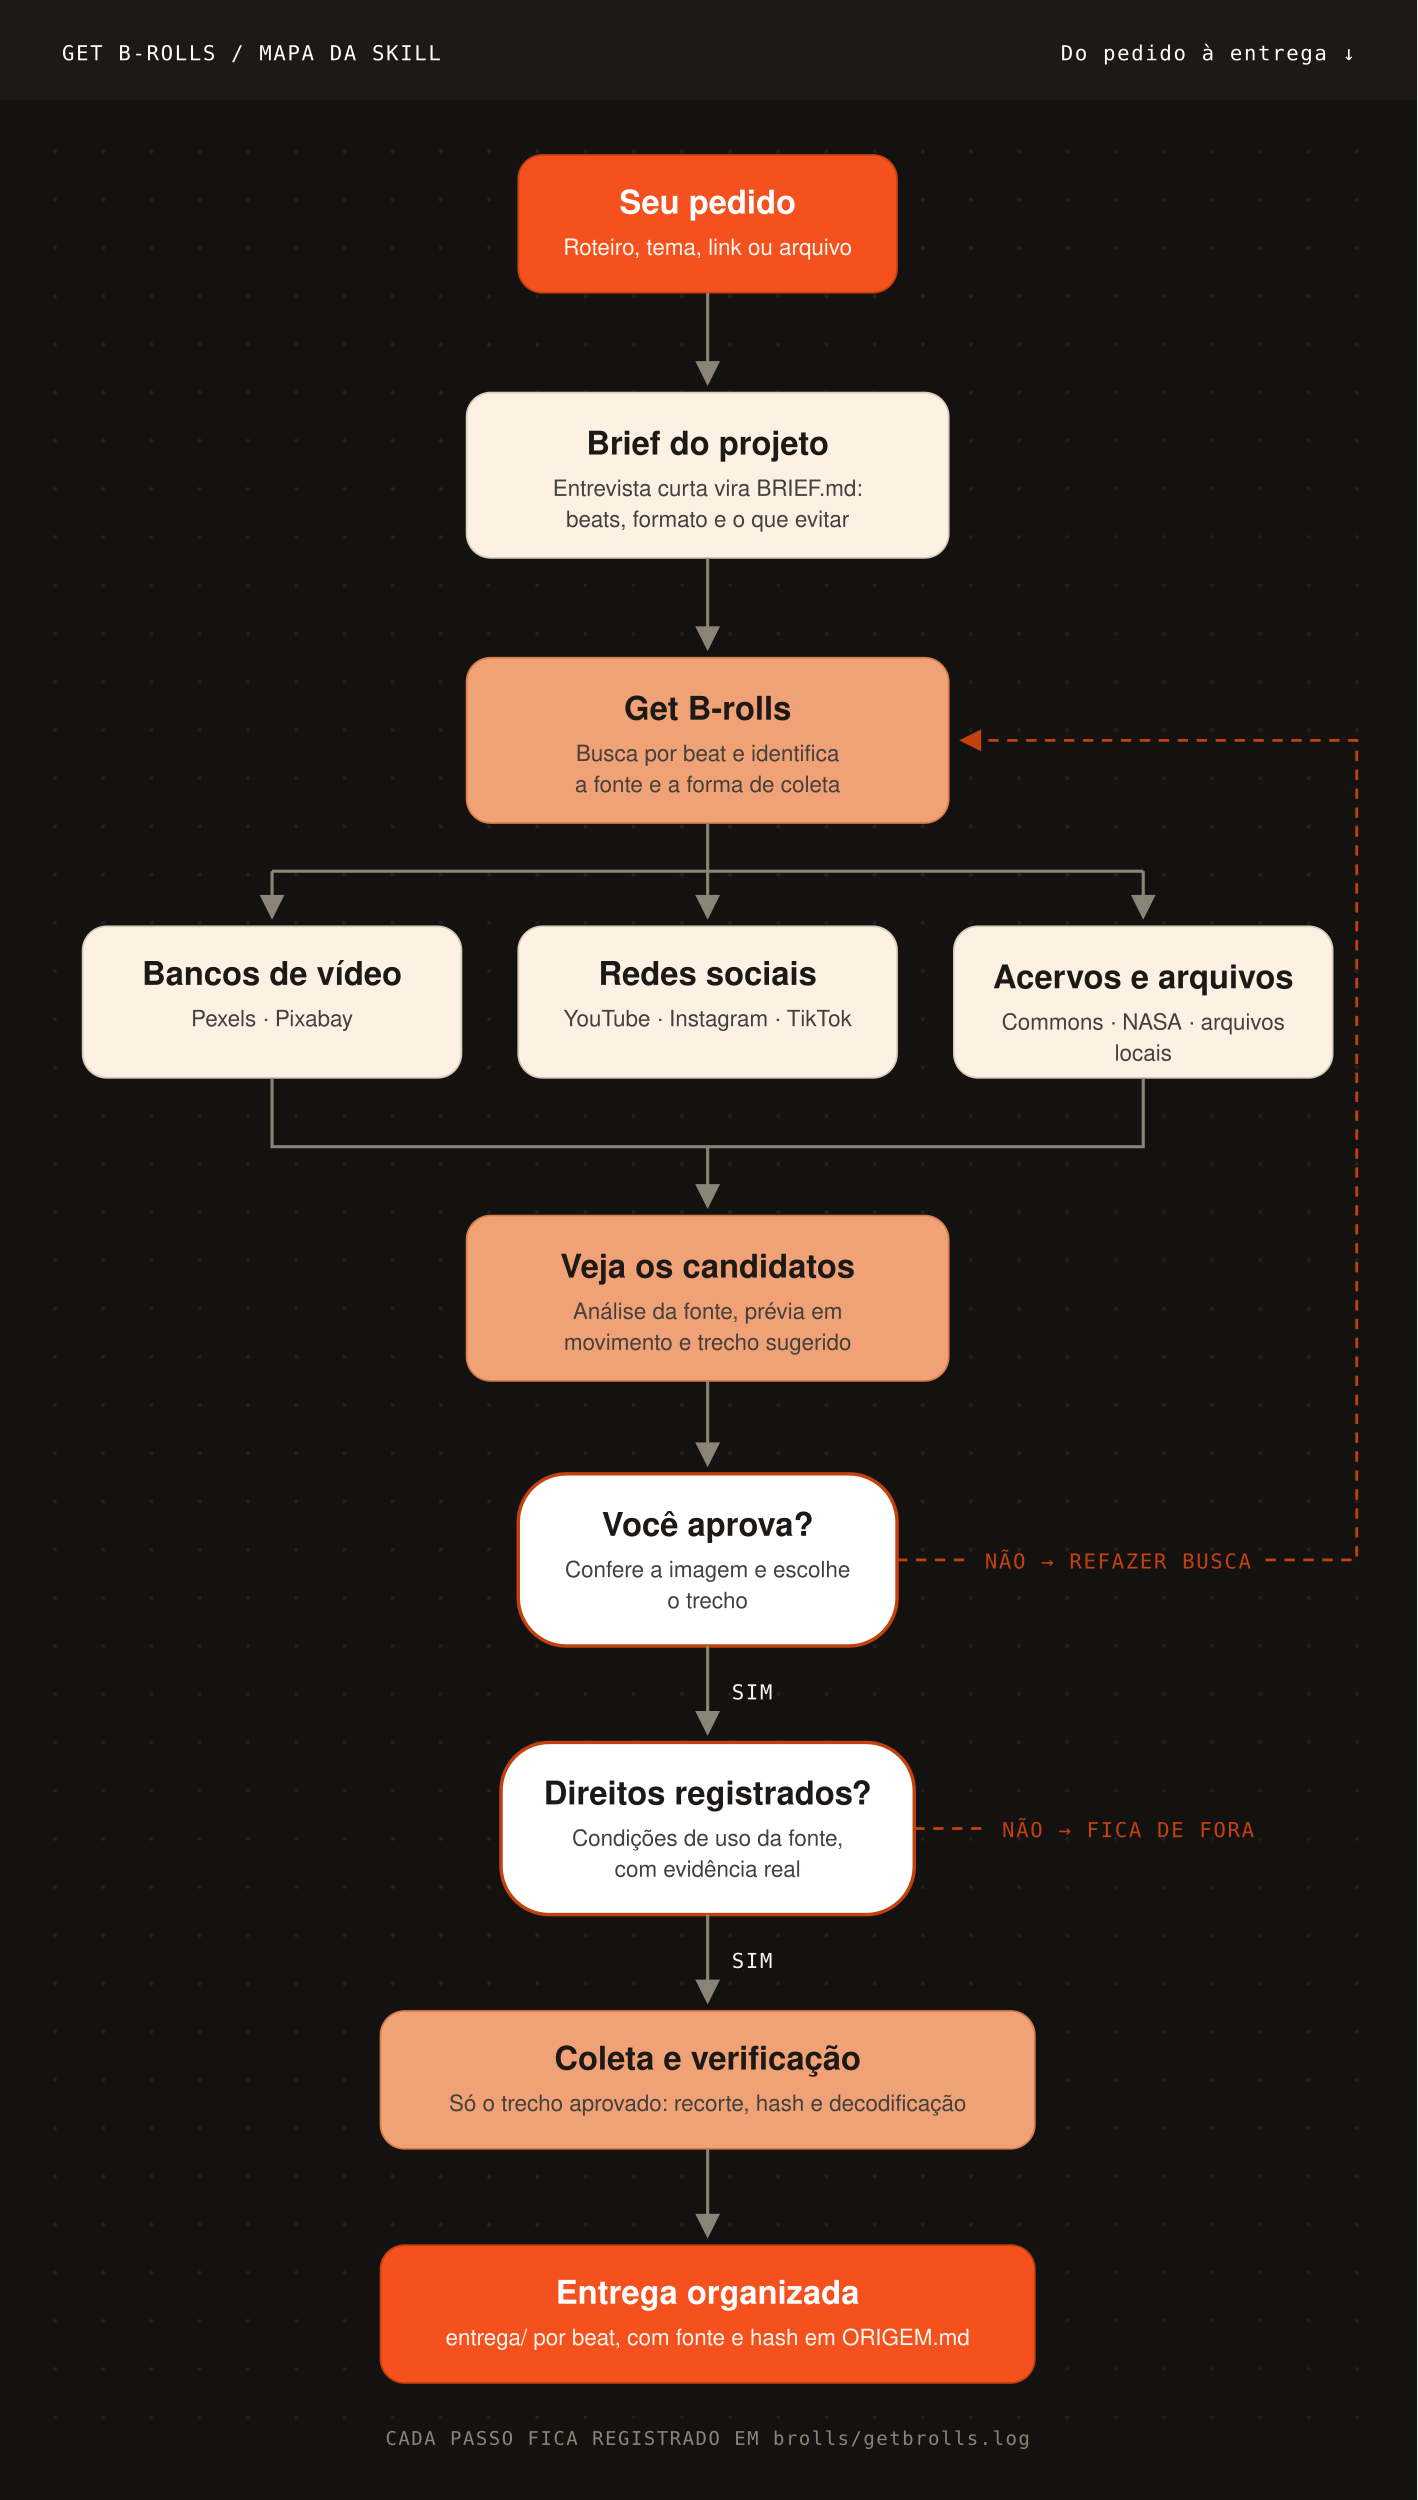
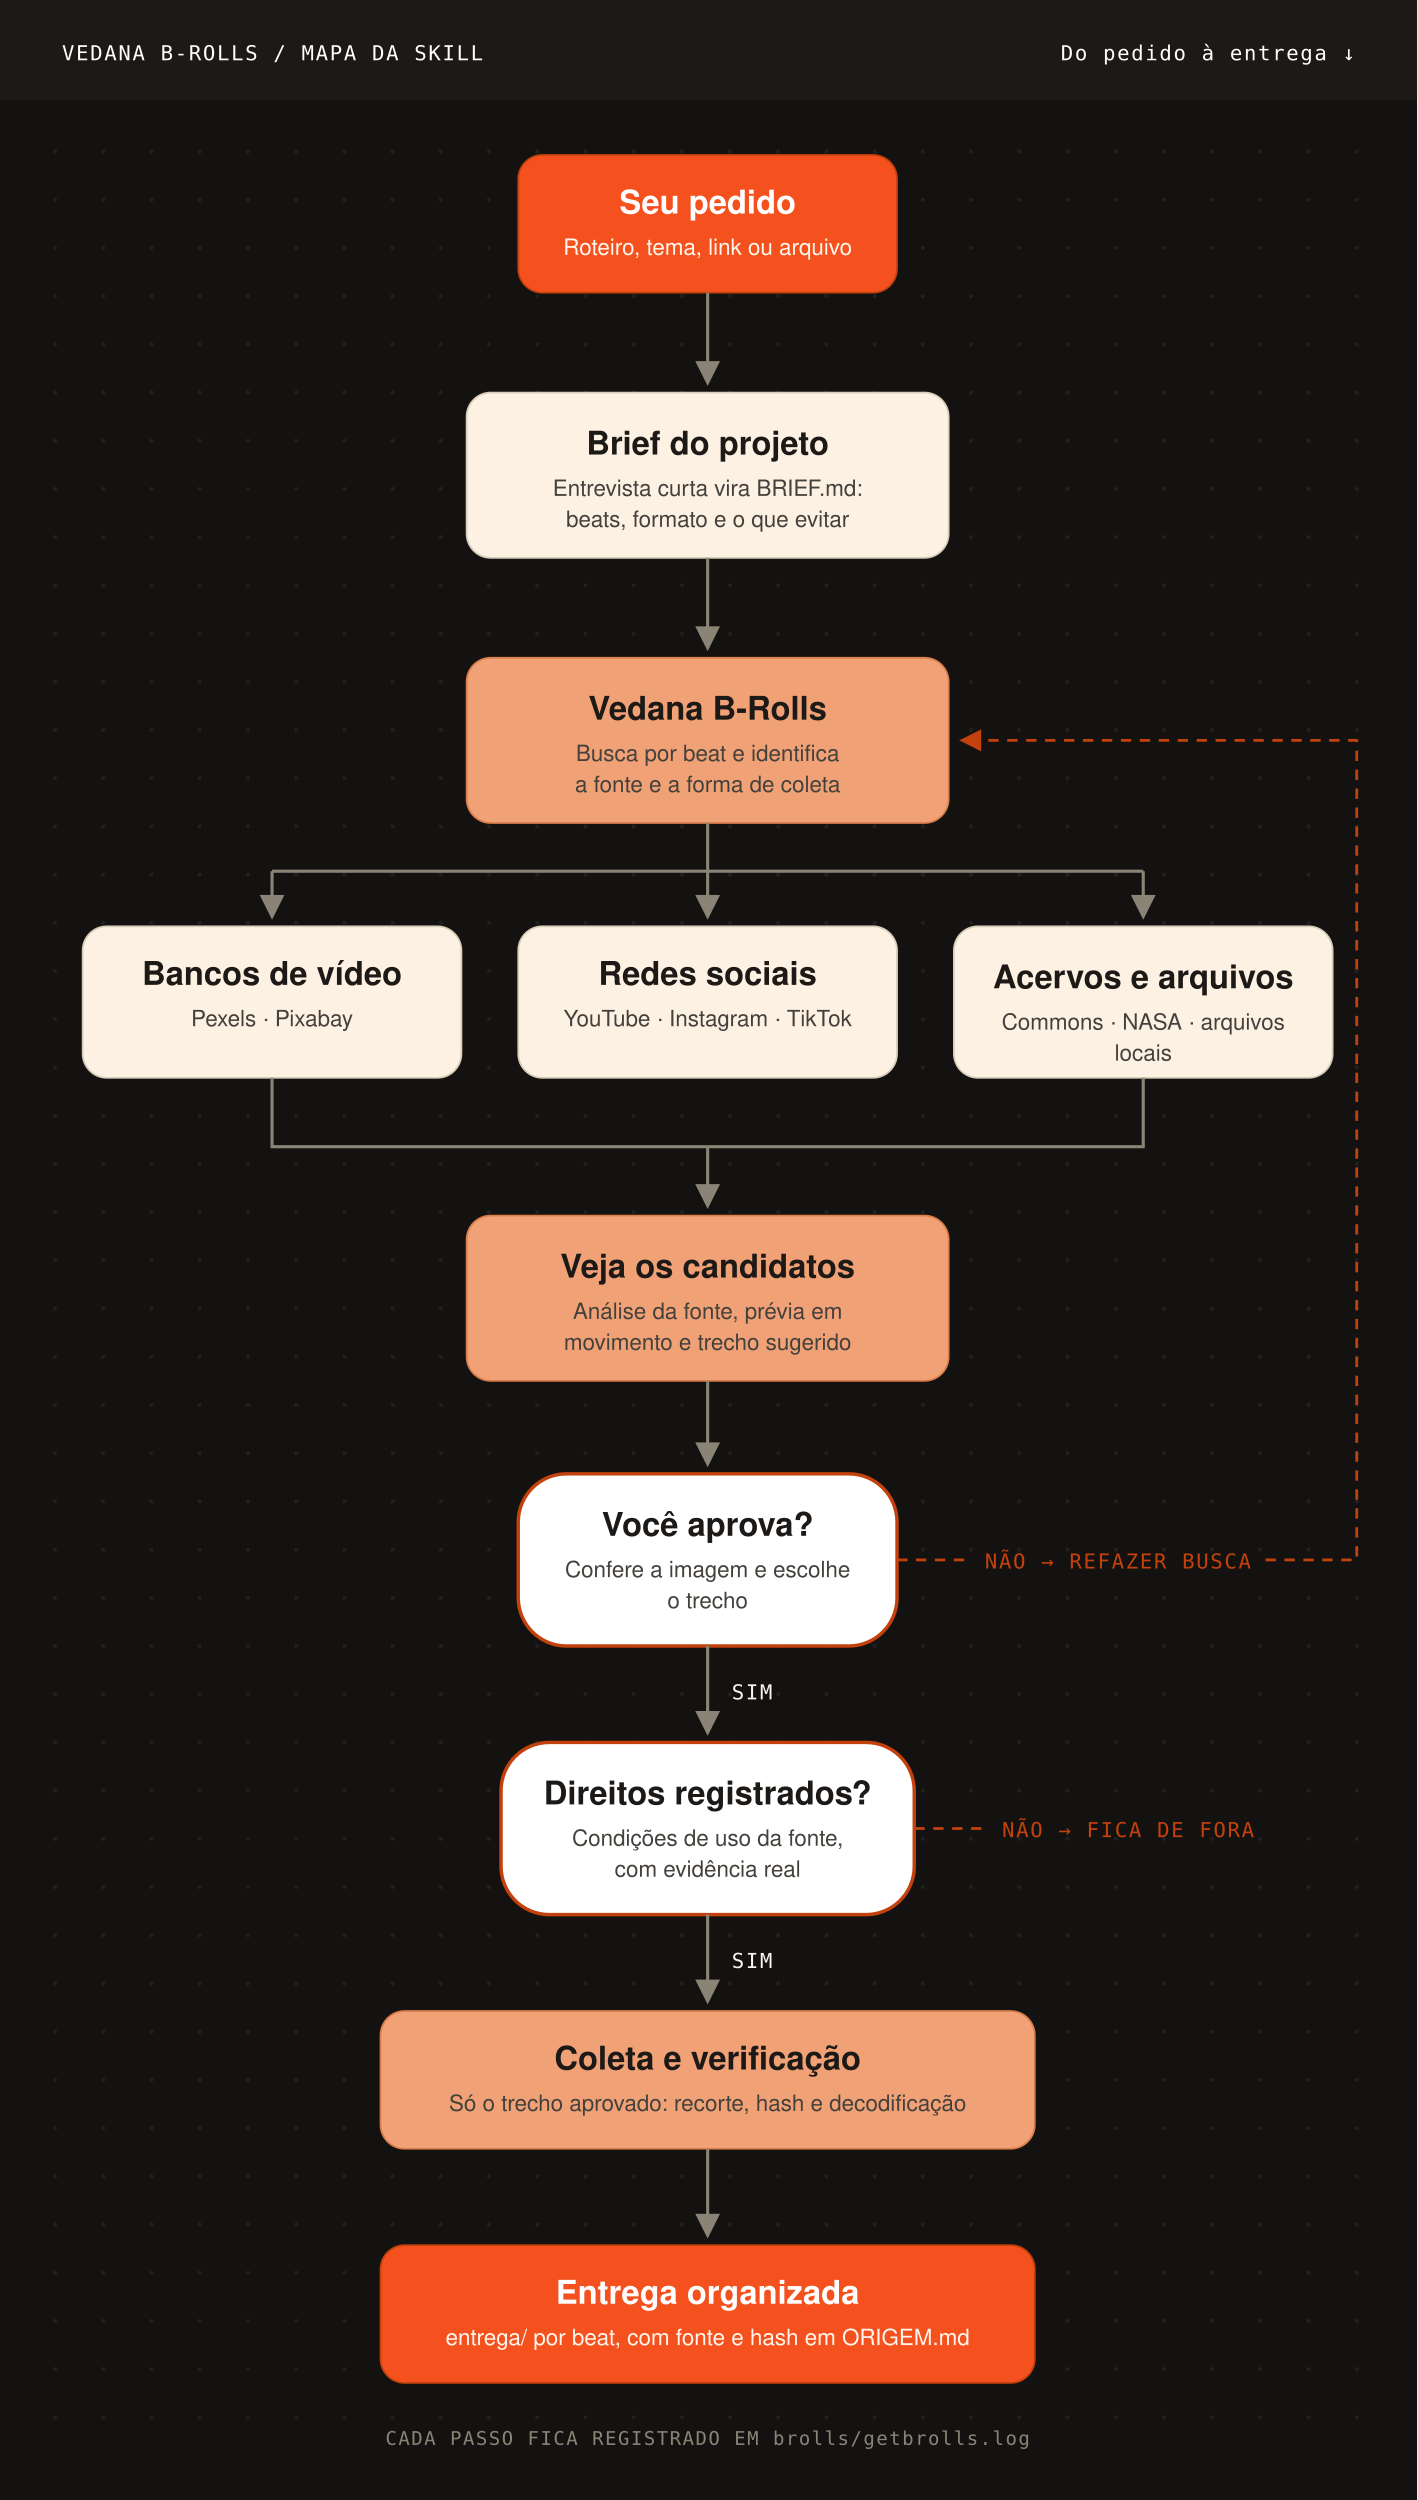
- <svg xmlns="http://www.w3.org/2000/svg" viewBox="0 0 823 1452" width="823" height="1452" role="img" aria-label="Mapa da skill: seu pedido, brief, Get B-rolls, fontes, candidatos, sua aprovação, direitos, coleta e verificação, entrega">
+ <svg xmlns="http://www.w3.org/2000/svg" viewBox="0 0 823 1452" width="823" height="1452" role="img" aria-label="Mapa da skill: seu pedido, brief, Vedana B-Rolls, fontes, candidatos, sua aprovação, direitos, coleta e verificação, entrega">
  <defs>
    <pattern id="dots" width="28" height="28" patternUnits="userSpaceOnUse">
      <circle cx="4" cy="4" r="1.2" fill="#ffffff" fill-opacity="0.06" />
    </pattern>
    <marker id="arr" viewBox="0 0 10 10" refX="8.5" refY="5" markerWidth="8" markerHeight="8" orient="auto-start-reverse">
      <path d="M0 0 L10 5 L0 10 z" fill="#8a8477" />
    </marker>
    <marker id="arrR" viewBox="0 0 10 10" refX="8.5" refY="5" markerWidth="8" markerHeight="8" orient="auto-start-reverse">
      <path d="M0 0 L10 5 L0 10 z" fill="#c2410c" />
    </marker>
  </defs>
  <style>
    .mono{font-family:'SF Mono',SFMono-Regular,ui-monospace,Menlo,Consolas,monospace;letter-spacing:.08em}
    .t{font-family:-apple-system,'Segoe UI',Helvetica,Arial,sans-serif;font-weight:700;font-size:19px;fill:#1c1917;text-anchor:middle}
    .tw{fill:#fff}
    .s{font-family:-apple-system,'Segoe UI',Helvetica,Arial,sans-serif;font-size:13px;fill:#44403c;text-anchor:middle}
    .sw{fill:#fff7ed}
    .ln{stroke:#8a8477;stroke-width:1.8;fill:none}
    .red{stroke:#c2410c;stroke-width:1.6;fill:none;stroke-dasharray:6 5}
  </style>
  <rect x="0" y="0" width="823" height="1452" fill="#141210" />
  <rect x="0" y="0" width="823" height="58" fill="#1c1917" />
-   <text class="mono" x="36" y="35" font-size="12" fill="#ffffff">GET B-ROLLS / MAPA DA SKILL</text>
+   <text class="mono" x="36" y="35" font-size="12" fill="#ffffff">VEDANA B-ROLLS / MAPA DA SKILL</text>
  <text class="mono" x="787" y="35" font-size="12" fill="#ffffff" text-anchor="end">Do pedido à entrega ↓</text>
  <rect x="18" y="76" width="787" height="1340" fill="url(#dots)" />
  <rect x="301" y="90" width="220" height="80" rx="14" fill="#f4511e" stroke="#c2410c" />
  <text class="t tw" x="411" y="124">Seu pedido</text>
  <text class="s sw" x="411" y="148">Roteiro, tema, link ou arquivo</text>
  <path class="ln" d="M411 170 V222" marker-end="url(#arr)" />
  <rect x="271" y="228" width="280" height="96" rx="14" fill="#fdf1e3" stroke="#d8cdb8" />
  <text class="t" x="411" y="264">Brief do projeto</text>
  <text class="s" x="411" y="288">Entrevista curta vira BRIEF.md:</text>
  <text class="s" x="411" y="306">beats, formato e o que evitar</text>
  <path class="ln" d="M411 324 V376" marker-end="url(#arr)" />
  <rect x="271" y="382" width="280" height="96" rx="14" fill="#f0a175" stroke="#d97d4a" />
-   <text class="t" x="411" y="418">Get B-rolls</text>
+   <text class="t" x="411" y="418">Vedana B-Rolls</text>
  <text class="s" x="411" y="442">Busca por beat e identifica</text>
  <text class="s" x="411" y="460">a fonte e a forma de coleta</text>
  <path class="ln" d="M411 478 V506" />
  <path class="ln" d="M158 506 H664" />
  <path class="ln" d="M158 506 V532" marker-end="url(#arr)" />
  <path class="ln" d="M411 506 V532" marker-end="url(#arr)" />
  <path class="ln" d="M664 506 V532" marker-end="url(#arr)" />
  <rect x="48" y="538" width="220" height="88" rx="14" fill="#fdf1e3" stroke="#d8cdb8" />
  <text class="t" x="158" y="572">Bancos de vídeo</text>
  <text class="s" x="158" y="596">Pexels · Pixabay</text>
  <rect x="301" y="538" width="220" height="88" rx="14" fill="#fdf1e3" stroke="#d8cdb8" />
  <text class="t" x="411" y="572">Redes sociais</text>
  <text class="s" x="411" y="596">YouTube · Instagram · TikTok</text>
  <rect x="554" y="538" width="220" height="88" rx="14" fill="#fdf1e3" stroke="#d8cdb8" />
  <text class="t" x="664" y="574">Acervos e arquivos</text>
  <text class="s" x="664" y="598">Commons · NASA · arquivos</text>
  <text class="s" x="664" y="616">locais</text>
  <path class="ln" d="M158 626 V666 H664 V626" />
  <path class="ln" d="M411 666 V700" marker-end="url(#arr)" />
  <rect x="271" y="706" width="280" height="96" rx="14" fill="#f0a175" stroke="#d97d4a" />
  <text class="t" x="411" y="742">Veja os candidatos</text>
  <text class="s" x="411" y="766">Análise da fonte, prévia em</text>
  <text class="s" x="411" y="784">movimento e trecho sugerido</text>
  <path class="ln" d="M411 802 V850" marker-end="url(#arr)" />
  <rect x="301" y="856" width="220" height="100" rx="28" fill="#ffffff" stroke="#c2410c" stroke-width="2" />
  <text class="t" x="411" y="892">Você aprova?</text>
  <text class="s" x="411" y="916">Confere a imagem e escolhe</text>
  <text class="s" x="411" y="934">o trecho</text>
  <path class="red" d="M521 906 H560" />
  <text class="mono" x="572" y="911" font-size="12" fill="#c2410c">NÃO → REFAZER BUSCA</text>
  <path class="red" d="M735 906 H788 V430 H559" marker-end="url(#arrR)" />
  <path class="ln" d="M411 956 V1006" marker-end="url(#arr)" />
  <text class="mono" x="425" y="987" font-size="12" fill="#faf6ee">SIM</text>
  <rect x="291" y="1012" width="240" height="100" rx="28" fill="#ffffff" stroke="#c2410c" stroke-width="2" />
  <text class="t" x="411" y="1048">Direitos registrados?</text>
  <text class="s" x="411" y="1072">Condições de uso da fonte,</text>
  <text class="s" x="411" y="1090">com evidência real</text>
  <path class="red" d="M531 1062 H570" />
  <text class="mono" x="582" y="1067" font-size="12" fill="#c2410c">NÃO → FICA DE FORA</text>
  <path class="ln" d="M411 1112 V1162" marker-end="url(#arr)" />
  <text class="mono" x="425" y="1143" font-size="12" fill="#faf6ee">SIM</text>
  <rect x="221" y="1168" width="380" height="80" rx="14" fill="#f0a175" stroke="#d97d4a" />
  <text class="t" x="411" y="1202">Coleta e verificação</text>
  <text class="s" x="411" y="1226">Só o trecho aprovado: recorte, hash e decodificação</text>
  <path class="ln" d="M411 1248 V1298" marker-end="url(#arr)" />
  <rect x="221" y="1304" width="380" height="80" rx="14" fill="#f4511e" stroke="#c2410c" />
  <text class="t tw" x="411" y="1338">Entrega organizada</text>
  <text class="s sw" x="411" y="1362">entrega/ por beat, com fonte e hash em ORIGEM.md</text>
  <text class="mono" x="411" y="1420" font-size="11" fill="#8a8477" text-anchor="middle">CADA PASSO FICA REGISTRADO EM brolls/getbrolls.log</text>
</svg>
